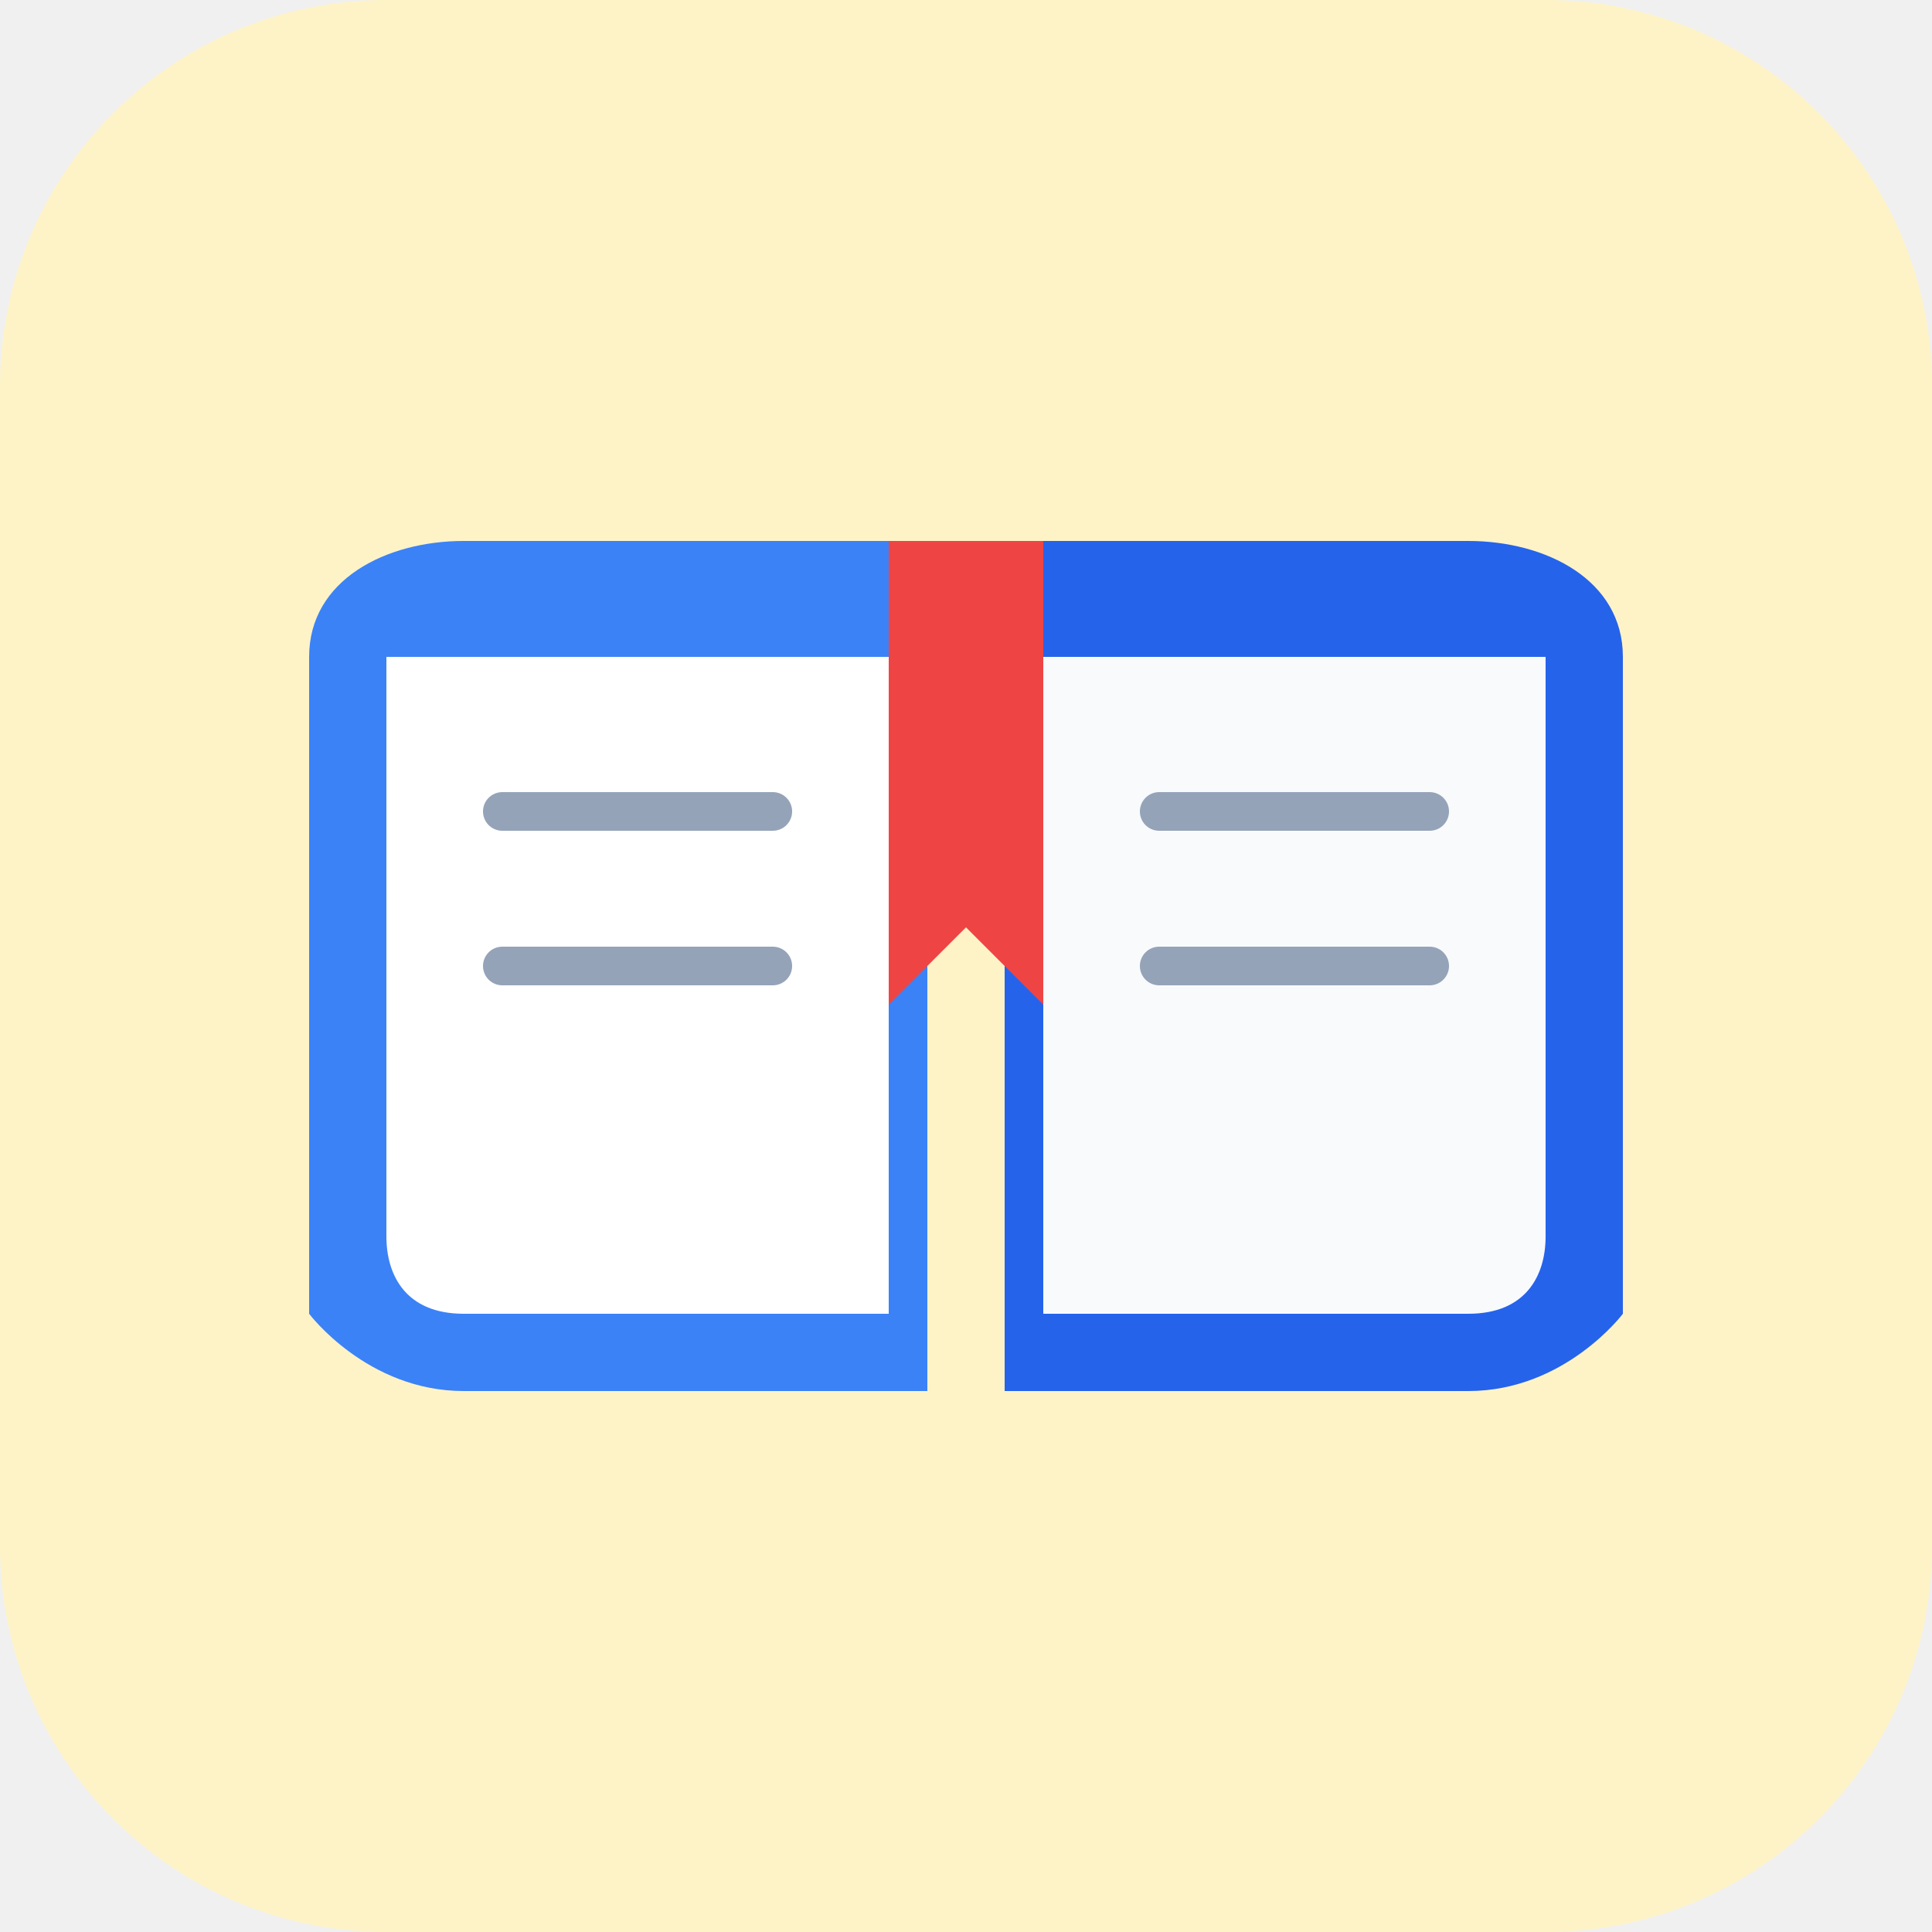
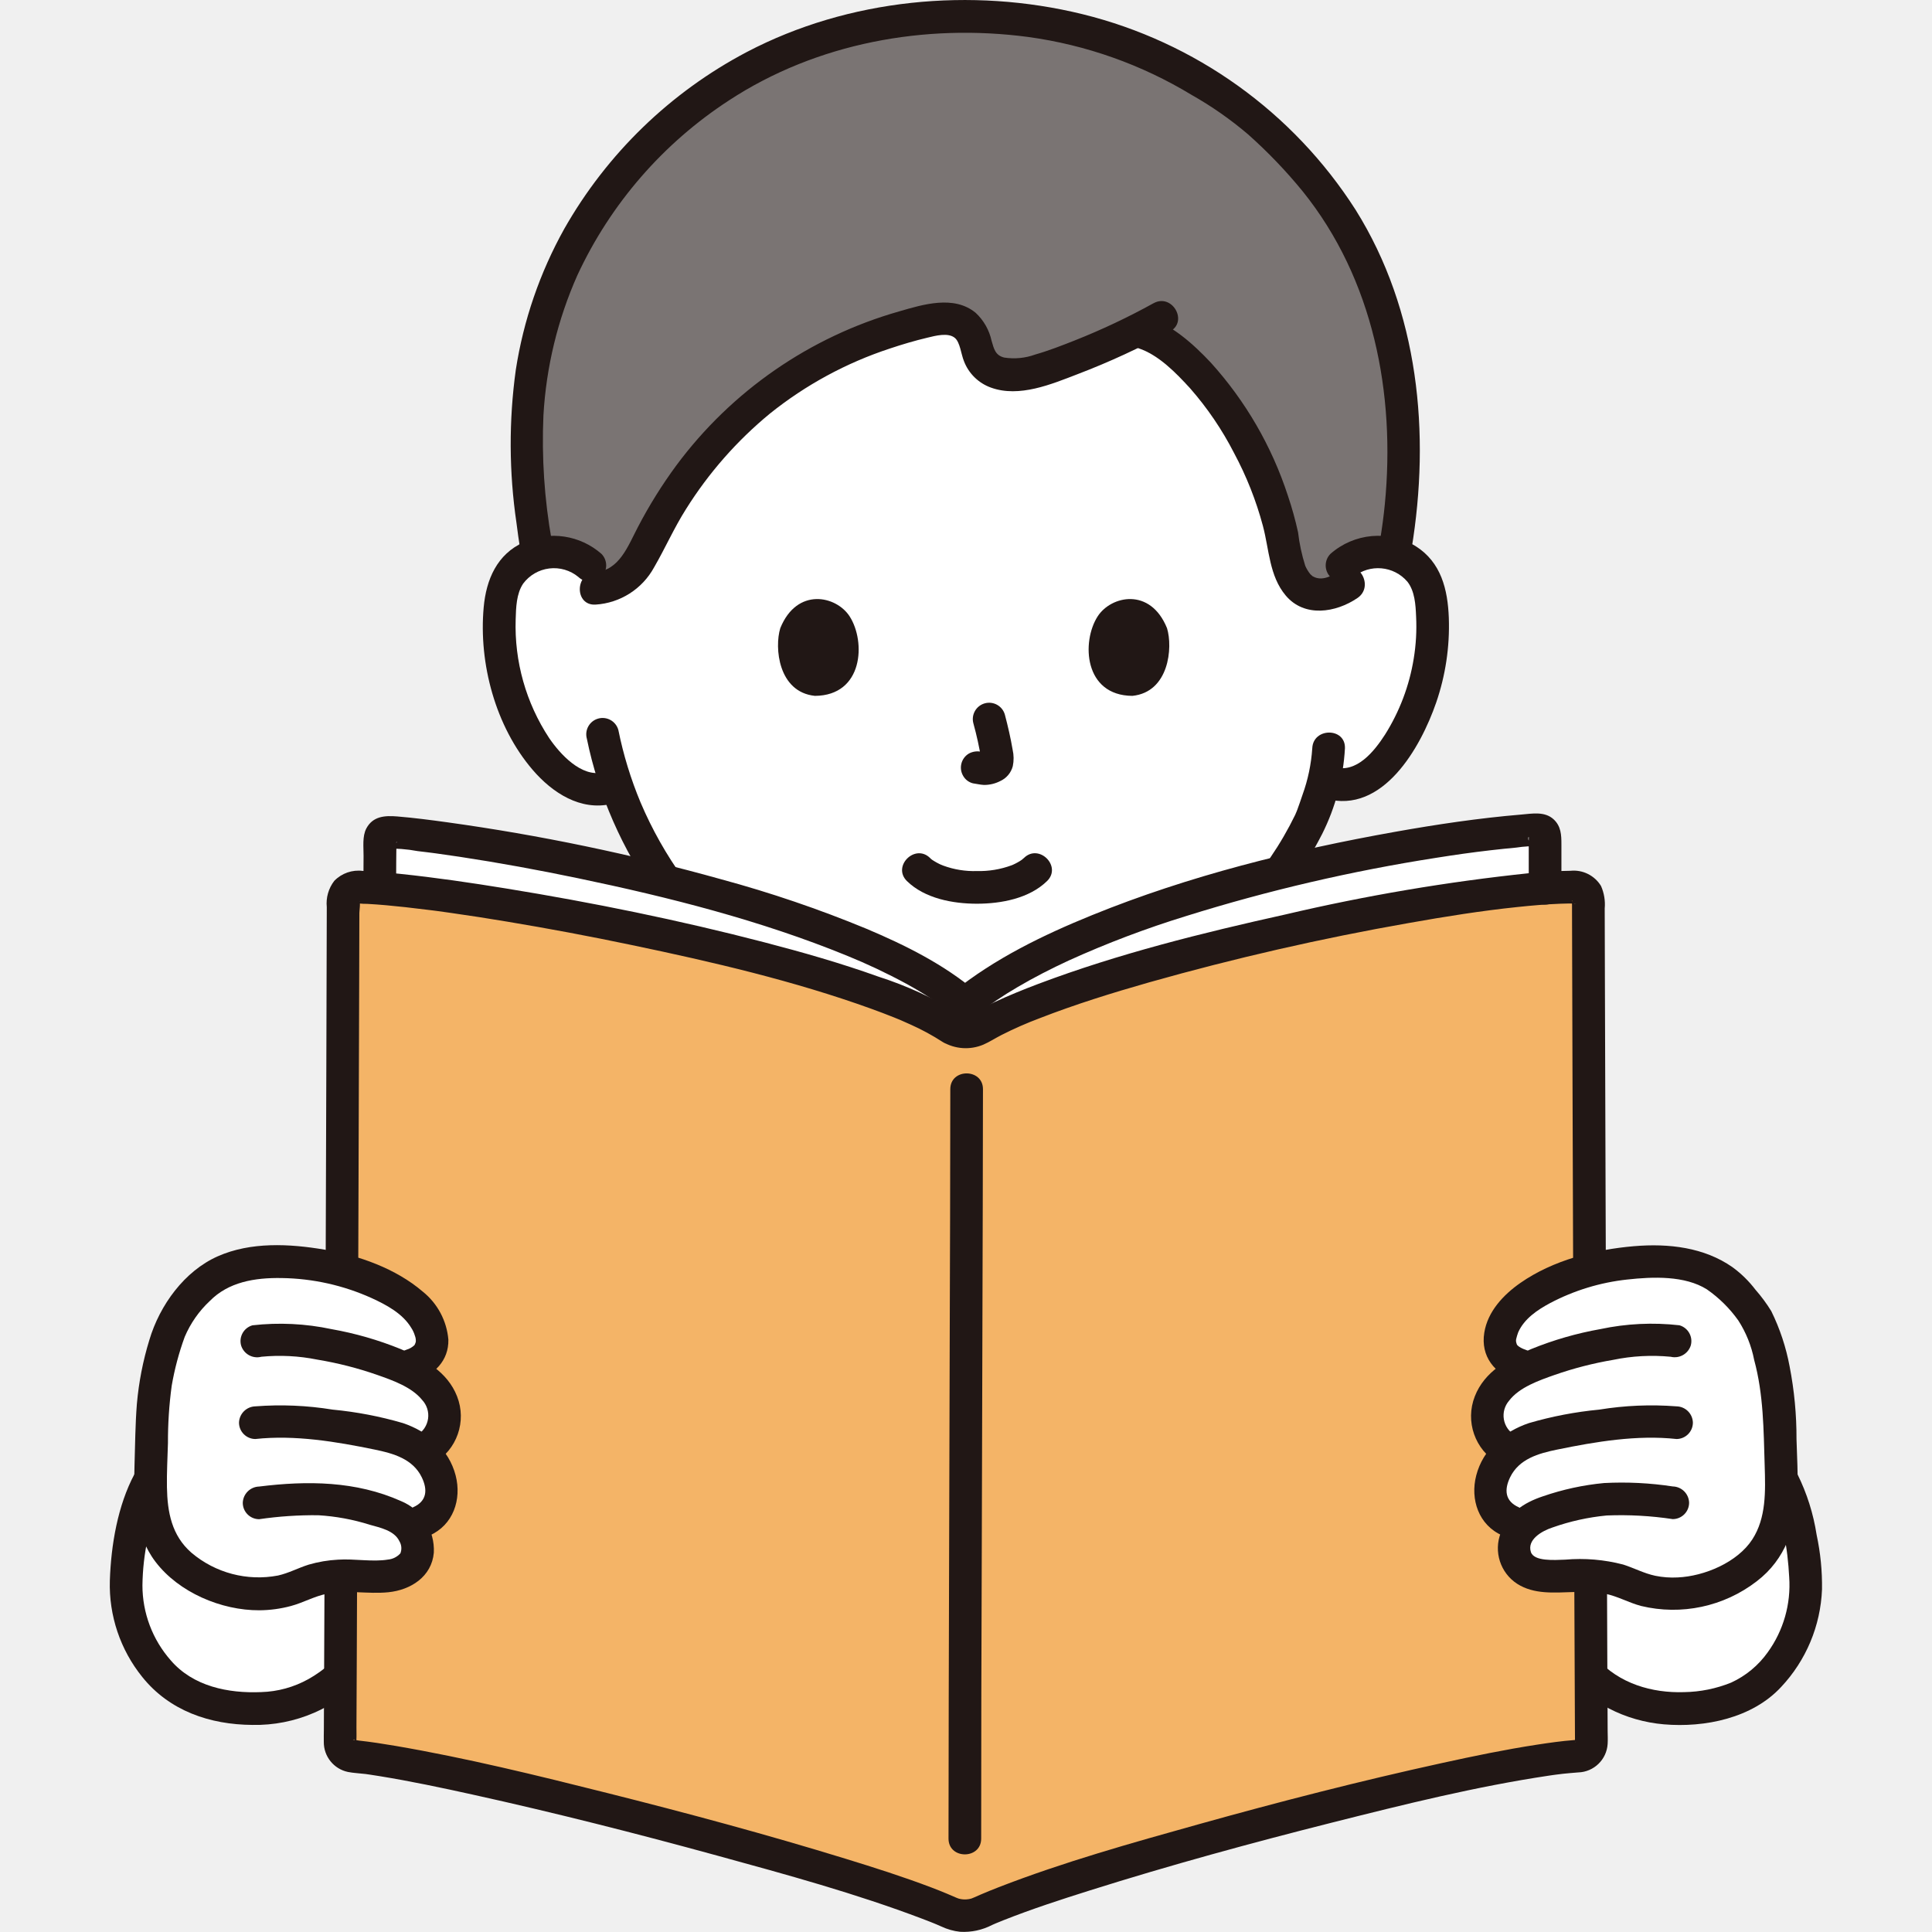
- <svg xmlns="http://www.w3.org/2000/svg" viewBox="0 0 100 100" fill="none">
-   <rect width="100" height="100" rx="20" fill="#FEF3C7" />
-   <path d="M16 68V34C16 30 20 28 24 28H48V72H24C19 72 16 68 16 68Z" fill="#3B82F6" />
-   <path d="M84 68V34C84 30 80 28 76 28H52V72H76C81 72 84 68 84 68Z" fill="#2563EB" />
-   <path d="M20 34H46V68H24C21 68 20 66 20 64V34Z" fill="#FFFFFF" />
-   <path d="M80 34H54V68H76C79 68 80 66 80 64V34Z" fill="#F8FAFC" />
-   <path d="M46 28V52L50 48L54 52V28H46Z" fill="#EF4444" />
-   <line x1="26" y1="42" x2="40" y2="42" stroke="#94A3B8" stroke-width="2" stroke-linecap="round" />
-   <line x1="26" y1="50" x2="40" y2="50" stroke="#94A3B8" stroke-width="2" stroke-linecap="round" />
-   <line x1="60" y1="42" x2="74" y2="42" stroke="#94A3B8" stroke-width="2" stroke-linecap="round" />
-   <line x1="60" y1="50" x2="74" y2="50" stroke="#94A3B8" stroke-width="2" stroke-linecap="round" />
+ <svg xmlns="http://www.w3.org/2000/svg" viewBox="-16.13 0 283.885 283.885" fill="#000000">
+   <g id="SVGRepo_bgCarrier" stroke-width="0" />
+   <g id="SVGRepo_tracerCarrier" stroke-linecap="round" stroke-linejoin="round" />
+   <g id="SVGRepo_iconCarrier">
+     <defs>
+       <style>.a{fill:#ffffff;}.b{fill:#7a7473;}.c{fill:#211715;}.d{fill:#f4b467;}</style>
+     </defs>
+     <path class="a" d="M181.057,83.081a8.157,8.157,0,0,1,6.527-1.91,7.7,7.7,0,0,1,5.538,3.682,10.878,10.878,0,0,1,1.14,4.381,32.633,32.633,0,0,1-3.327,17.3,20.745,20.745,0,0,1-5.364,7.04c-1.814,1.447-3.636,2.268-6.271,1.466l-.941-.284c-.578,2.274-1.34,4.255-1.682,5.224-2.107,5.339-15.212,26.11-30.741,29.331l-32.5,1.945c-10.208-1.351-19.582-7.418-27.318-16.061A58.671,58.671,0,0,1,74.493,115.43l-1.391.377c-2.979.8-5.254-.787-7.068-2.234a20.745,20.745,0,0,1-5.364-7.04,32.633,32.633,0,0,1-3.327-17.3,10.878,10.878,0,0,1,1.14-4.381,7.7,7.7,0,0,1,5.538-3.682,8.157,8.157,0,0,1,6.527,1.91s.535-47.812,53.424-47.812C182.638,35.269,181.057,83.081,181.057,83.081Z" />
+     <path class="b" d="M61.61,57.721C64.054,35.89,76.528,22.11,87.628,14.149c10.219-7.329,22.988-11.7,38.026-11.7A67.419,67.419,0,0,1,148.1,6.128a63.805,63.805,0,0,1,9.469,4.245,74.022,74.022,0,0,1,10.841,7.19c1.3,1.127,3.2,2.98,4.458,4.248a59.279,59.279,0,0,1,8.24,10.423,62.205,62.205,0,0,1,8.954,30.122,83.285,83.285,0,0,1-1.1,17.689l-.233,1.4a6.693,6.693,0,0,0-1.147-.272,8.157,8.157,0,0,0-6.527,1.91l1.067,2.721c-2.518,1.778-4.574,2.019-6.582.959-.848-.448-2.465-2.331-2.784-5.483A54.1,54.1,0,0,0,161.1,56.108c-2.242-2.595-6.147-6.277-9.312-7.252l-.917-.28a105.977,105.977,0,0,1-13.014,5.443c-2.94,1.009-6.831,1.758-8.98-.114-2.035-1.773-1.2-4.987-3.627-6.429-1.639-.975-3.963-.625-5.922-.135C98.62,52.522,86.146,65.107,78.458,81.078c-1.622,3.565-4.274,5.257-7.081,5.361l-.829-3.358a8.157,8.157,0,0,0-6.527-1.91,6.791,6.791,0,0,0-1.167.278l-.232-1.4a106.466,106.466,0,0,1-1.371-17.694Q61.356,59.98,61.61,57.721Z" />
+     <path class="c" d="M191.278,80.683c2.8-16.981,1.068-35.011-8.216-49.849A66.488,66.488,0,0,0,142.921,2.081c-16.308-4-34.37-2.268-49.3,5.554A66.455,66.455,0,0,0,66.77,33.647a62.014,62.014,0,0,0-7.11,20.706,79.522,79.522,0,0,0,.1,22.485c.165,1.286.337,2.571.546,3.85a2.419,2.419,0,0,0,2.953,1.676,2.457,2.457,0,0,0,1.676-2.952,84.072,84.072,0,0,1-1.215-18.361,58.959,58.959,0,0,1,5-20.633A61.627,61.627,0,0,1,91,14.741c12.887-8.432,28.777-11.327,43.953-9.308a62.687,62.687,0,0,1,24.008,8.511,52.924,52.924,0,0,1,8.264,5.77,72.608,72.608,0,0,1,8.076,8.421c10.385,12.909,13.633,29.73,12.056,45.932-.174,1.789-.417,3.567-.708,5.34a2.472,2.472,0,0,0,1.676,2.952,2.419,2.419,0,0,0,2.952-1.676Z" />
+     <path class="c" d="M153.373,44.553a100.214,100.214,0,0,1-11.581,5.47c-1.9.75-3.832,1.509-5.8,2.069a9.2,9.2,0,0,1-4.573.446c-1.31-.328-1.5-1.286-1.848-2.465a7.909,7.909,0,0,0-2.343-4.113c-3.19-2.624-7.715-1.228-11.254-.2A61.852,61.852,0,0,0,83.251,68.385,69.151,69.151,0,0,0,77.6,77.452c-1.458,2.782-2.745,6.388-6.222,6.587-3.071.176-3.092,4.978,0,4.8a10.542,10.542,0,0,0,8.6-5.468c1.637-2.824,2.943-5.806,4.7-8.578A58.14,58.14,0,0,1,97,60.771a56.148,56.148,0,0,1,17.621-9.556c1.819-.61,3.666-1.157,5.533-1.6,1.126-.27,3.046-.8,4.033.047.758.649.9,2.368,1.323,3.4a6.641,6.641,0,0,0,3.991,3.9c4.141,1.489,8.854-.5,12.7-1.98A109.819,109.819,0,0,0,155.8,48.7c2.707-1.49.288-5.637-2.423-4.145Z" />
+     <path class="c" d="M151.154,51.17c2.979.987,5.537,3.644,7.6,5.9a46.68,46.68,0,0,1,6.435,9.473,49.923,49.923,0,0,1,4.251,10.733c.928,3.482.931,7.346,3.349,10.225,2.75,3.275,7.369,2.531,10.545.37,2.539-1.727.14-5.888-2.423-4.144-1.1.747-2.449,1.623-3.809,1.118-.079-.029-.658-.333-.36-.138.278.182-.253-.248-.329-.33a5.435,5.435,0,0,1-.752-1.24,26.445,26.445,0,0,1-1.057-4.927,50.4,50.4,0,0,0-1.5-5.394A54.112,54.112,0,0,0,161.8,53.3c-2.6-2.769-5.7-5.542-9.366-6.756-2.939-.973-4.2,3.66-1.276,4.628Z" />
+     <path class="c" d="M182.754,84.778a5.681,5.681,0,0,1,7.923.7c1.088,1.4,1.2,3.392,1.272,5.089a29.246,29.246,0,0,1-.35,6.221,29.921,29.921,0,0,1-4.219,11.159c-1.592,2.469-4.168,5.687-7.442,4.781-2.981-.825-4.253,3.805-1.276,4.628,8.415,2.329,13.96-7.528,16.235-14.112a34.51,34.51,0,0,0,1.86-12.455c-.155-4.169-1.128-8.179-4.87-10.535a10.639,10.639,0,0,0-12.527,1.133,2.42,2.42,0,0,0,0,3.394,2.45,2.45,0,0,0,3.394,0Z" />
+     <path class="c" d="M176.692,109.955a24.892,24.892,0,0,1-1.431,6.828c-.241.732-.5,1.459-.763,2.183-.072.2-.153.391-.221.588.267-.771.006-.035-.082.153a49.592,49.592,0,0,1-3.66,6.3,62.32,62.32,0,0,1-14.224,15.651A28.634,28.634,0,0,1,145.3,147c-3.018.649-1.741,5.277,1.276,4.629,7.967-1.712,14.755-7.2,20.169-13.05a69.05,69.05,0,0,0,11.4-16.036,32.055,32.055,0,0,0,3.349-12.584c.112-3.089-4.688-3.085-4.8,0Z" />
+     <path class="c" d="M72.245,81.384a10.668,10.668,0,0,0-11.392-1.726c-3.951,1.765-5.539,5.484-5.91,9.576-.752,8.274,1.74,17.533,7.2,23.893,2.889,3.364,7.02,6.066,11.6,4.994,3.006-.7,1.734-5.334-1.276-4.629-3.187.747-6.306-2.7-7.905-5.043a29.926,29.926,0,0,1-4.92-17.441c.053-1.724.1-3.757,1.094-5.243a5.639,5.639,0,0,1,8.118-.987,2.463,2.463,0,0,0,3.394,0,2.421,2.421,0,0,0,0-3.394Z" />
+     <path class="c" d="M70.1,108.537c3.373,16.55,14.177,32.192,29.079,40.382a39.649,39.649,0,0,0,13.619,4.65,2.481,2.481,0,0,0,2.952-1.676,2.417,2.417,0,0,0-1.676-2.952c-8-1.106-15.193-5.034-21.179-10.362a57.675,57.675,0,0,1-14.892-20.643,56.912,56.912,0,0,1-3.274-10.675,2.4,2.4,0,0,0-4.629,1.276Z" />
+     <path class="c" d="M117.131,129.46c2.626,2.571,6.766,3.333,10.293,3.331s7.668-.759,10.3-3.331c2.211-2.164-1.184-5.557-3.394-3.394-.1.1-.566.458-.219.214s-.273.178-.4.256c-.222.137-.452.263-.686.38-.157.079-.317.152-.477.225.3-.138.2-.078-.048.009a13.676,13.676,0,0,1-5.071.841,13.124,13.124,0,0,1-4.979-.806c-.088-.032-.683-.3-.141-.044-.133-.063-.268-.122-.4-.187-.26-.128-.515-.266-.762-.418a5.5,5.5,0,0,1-.55-.373c.031-.059.483.424.139.1-.068-.065-.139-.127-.206-.193-2.209-2.163-5.606,1.229-3.394,3.394Z" />
+     <path class="c" d="M126.9,106.3a49.979,49.979,0,0,1,1.172,5.364l-.086-.638a3.217,3.217,0,0,1,.02.74l.086-.638a1.8,1.8,0,0,1-.081.333l.242-.573a1.388,1.388,0,0,1-.118.214l.375-.486a1.1,1.1,0,0,1-.175.173l.486-.375a3.594,3.594,0,0,1-.425.225l.573-.242a3.114,3.114,0,0,1-.716.209l.638-.086a2.85,2.85,0,0,1-.672,0l.638.086c-.253-.036-.5-.1-.755-.132a2.657,2.657,0,0,0-1.85.242,2.4,2.4,0,0,0-.861,3.284,2.3,2.3,0,0,0,1.435,1.1c.545.073,1.075.213,1.63.238a5.15,5.15,0,0,0,2.363-.557,3.335,3.335,0,0,0,1.871-2.207,5.689,5.689,0,0,0-.026-2.416c-.292-1.728-.691-3.441-1.136-5.136A2.4,2.4,0,0,0,126.9,106.3Z" />
+     <path class="c" d="M98.524,92.3c-.876,2.846-.305,9.392,5.086,9.949,7.125-.043,7.5-7.957,5.106-11.678C106.752,87.524,100.978,86.257,98.524,92.3Z" />
+     <path class="c" d="M155.349,92.3c.876,2.846.305,9.392-5.086,9.949-7.125-.043-7.5-7.957-5.106-11.678C147.121,87.524,152.9,86.257,155.349,92.3Z" />
+     <path class="a" d="M33.953,231.548a16.328,16.328,0,0,0-4.555.817c-6.029,2.967-11.118,1.932-15.431-.144-6.871-3.307-7.956-8.435-7.976-14.3L5.7,217.8c-2.413,4.4-3.567,13.407-3.255,16.249.673,6.132,2.105,8.479,5.025,11.86,3.47,4.018,9.283,5.233,14.173,5.14a17.857,17.857,0,0,0,12.245-4.76C33.911,242.119,33.931,237.111,33.953,231.548Z" />
+     <path class="a" d="M248.209,224.749a36.838,36.838,0,0,1,.947,9.3c-.673,6.132-2.105,8.479-5.025,11.86-3.471,4.018-9.283,5.233-14.173,5.14a17.868,17.868,0,0,1-12.3-4.8c-.02-4.168-.04-9.165-.062-14.714a16.427,16.427,0,0,1,4.611.822c6.028,2.967,11.118,1.932,15.431-.144,7.108-3.421,8.025-8.791,7.975-14.911A24.838,24.838,0,0,1,248.209,224.749Z" />
+     <path class="c" d="M37.142,232.058a5.492,5.492,0,0,1,.127,2.214,16.194,16.194,0,0,1-.885,3.373,23.454,23.454,0,0,1-2.829,5.466,3.258,3.258,0,0,1-.481.634,8.876,8.876,0,0,1-.643.658,18.011,18.011,0,0,1-3.247,2.325,15.125,15.125,0,0,1-6.93,1.905c-4.847.208-10.009-.837-13.294-4.663A16.67,16.67,0,0,1,4.8,232.94a35.109,35.109,0,0,1,.759-6.808,25.879,25.879,0,0,1,2.218-7.117c1.453-2.725-2.689-5.152-4.144-2.422C1.161,221.225.182,227.044.011,232.25a21.515,21.515,0,0,0,4.762,14.16c3.988,4.978,9.932,7.007,16.186,7.047a21.684,21.684,0,0,0,9.066-1.785,18.854,18.854,0,0,0,6.58-4.7,26.071,26.071,0,0,0,4.177-7.437c1.051-2.713,1.808-5.882.988-8.756-.846-2.966-5.479-1.705-4.628,1.276Z" />
+     <path class="c" d="M209.835,230.782a13.353,13.353,0,0,0,.65,7.829,28.014,28.014,0,0,0,3.42,6.923c3.254,4.677,8.882,7.362,14.463,7.838,6,.512,12.98-.907,17.214-5.486a22.2,22.2,0,0,0,6.011-14.341,35.664,35.664,0,0,0-.789-8.009,30.513,30.513,0,0,0-2.831-8.943c-1.454-2.727-5.6-.3-4.144,2.422,1.964,3.684,2.722,8.522,2.943,12.731a16.844,16.844,0,0,1-3.159,11.048,13.5,13.5,0,0,1-5.372,4.445,19.182,19.182,0,0,1-6.9,1.4c-4.742.158-9.557-1.261-12.813-4.9a21.374,21.374,0,0,1-3.08-5.483,19.583,19.583,0,0,1-1.038-3.541,5.9,5.9,0,0,1,.05-2.663c.849-2.976-3.781-4.246-4.628-1.276Z" />
+     <path class="d" d="M123.586,151.015c-14.593-9.78-72.1-20.327-87.285-20.675a1.967,1.967,0,0,0-2.016,1.966c-.034,18.082-.337,106.275-.441,123.784a1.987,1.987,0,0,0,1.781,1.961c14.257,1.188,74.379,16.755,87.984,23.05a5.58,5.58,0,0,0,4.148-.014c13.566-6.39,73.281-22.264,88.124-23.054a1.964,1.964,0,0,0,1.824-1.954c-.1-17.545-.407-105.775-.441-123.8a1.93,1.93,0,0,0-1.921-1.93c-17.254-.124-72.25,11.616-87.609,20.8A4.238,4.238,0,0,1,123.586,151.015Z" />
+     <path class="a" d="M40.79,122.259c11.829.6,66.961,9.895,84.859,25.173,19.064-15.423,65.421-24.411,84.186-25.526a1.018,1.018,0,0,1,1.074,1.021v7.589c-20.761,1.439-68.963,12.135-83.179,20.639a4.243,4.243,0,0,1-4.145-.141c-13.67-9.161-65-19-83.914-20.49v-.046c0-2.089.031-5.511.048-7.217A1.012,1.012,0,0,1,40.79,122.259Z" />
+     <path class="c" d="M42.071,130.478q0-1.944.02-3.889.007-.811.016-1.624c0-.3.025-.607.008-.907-.049-.916.29-.03-.444.31l-1.211.328a22.152,22.152,0,0,1,4.779.364q.7.081,1.4.169c.248.03.5.062.744.094.156.02.99.131.426.055q1.8.243,3.59.516c5.824.882,11.62,1.948,17.386,3.149,13.39,2.79,26.826,6.195,39.513,11.375a86.876,86.876,0,0,1,8.732,4.125c1.337.734,2.65,1.514,3.921,2.358.561.373,1.114.757,1.655,1.157q.176.129.349.26c.568.428-.357-.291.19.149q.406.327.8.662a2.49,2.49,0,0,0,3.394,0,54.482,54.482,0,0,1,6.022-4.071c2.442-1.438,4.969-2.728,7.54-3.919a144.846,144.846,0,0,1,17.32-6.555,254.335,254.335,0,0,1,36.634-8.531c2.917-.463,5.243-.793,8.059-1.119q1.858-.216,3.724-.386a18.4,18.4,0,0,1,3.527-.2l-1.212-.328c-.86-.407-.372-1.591-.451-.731-.025.275,0,.566,0,.842v6.466c0,3.088,4.8,3.093,4.8,0v-6.56c0-1.357-.056-2.641-1.146-3.647-1.3-1.2-3.155-.838-4.76-.7-6.217.521-12.408,1.446-18.548,2.54-15.129,2.694-30.278,6.451-44.536,12.25-7.206,2.93-14.276,6.366-20.367,11.263h3.394c-4.772-4.044-10.435-6.858-16.164-9.277a176.645,176.645,0,0,0-21.338-7.266,305.148,305.148,0,0,0-40.255-8.374c-2.439-.336-4.883-.657-7.338-.859-1.784-.147-3.579-.057-4.543,1.76-.616,1.162-.4,2.76-.409,4.037-.015,1.574-.027,3.148-.028,4.722,0,3.089,4.8,3.094,4.8,0Z" />
+     <path class="c" d="M124.8,148.943a54.352,54.352,0,0,0-11.853-5.436c-5.5-1.972-11.135-3.581-16.789-5.052-12.489-3.249-25.169-5.83-37.9-7.9-5.193-.845-10.406-1.611-15.639-2.155-1.8-.188-3.613-.35-5.425-.428a4.95,4.95,0,0,0-4.207,1.461,5.42,5.42,0,0,0-1.1,3.856q-.025,12.078-.069,24.157-.055,17.885-.119,35.769-.063,18.016-.133,36.033-.048,12.474-.108,24.946c0,.581-.027,1.167-.009,1.748a4.466,4.466,0,0,0,3.542,4.426c.837.166,1.727.194,2.575.3.4.049-.566-.084.1.014l.543.078q.7.105,1.406.219c4.584.744,9.135,1.706,13.669,2.707,12.074,2.664,24.068,5.711,35.991,8.98,10.112,2.772,20.317,5.557,30.129,9.281q.573.216,1.142.442.285.112.568.228c.109.045.754.314.381.156-.324-.137.5.221.684.3a8.7,8.7,0,0,0,2.765.781,9.073,9.073,0,0,0,4.722-1.01l.438-.192.26-.112c.285-.123-.462.191-.168.072.386-.158.772-.317,1.16-.471,4.15-1.643,8.406-3.025,12.661-4.366,11.789-3.716,23.729-6.977,35.714-10,10.474-2.638,21.046-5.271,31.74-6.866l.619-.09c.237-.034.772-.1.211-.031.423-.055.846-.109,1.269-.156.731-.083,1.462-.13,2.194-.195a4.468,4.468,0,0,0,4.331-4.195c.039-.624.008-1.258,0-1.884q-.029-5.136-.049-10.273-.067-15.9-.124-31.795-.069-18.594-.131-37.187-.052-15.777-.1-31.553-.015-5.03-.027-10.06a6.721,6.721,0,0,0-.544-3.308,4.7,4.7,0,0,0-4.488-2.231c-2,.02-4,.162-5.995.345a288.023,288.023,0,0,0-35.917,6.079c-12.219,2.709-24.5,5.76-36.232,10.178-2.191.825-4.366,1.709-6.486,2.7-.863.405-1.717.83-2.552,1.29-.893.492-1.645,1-2.655.4-2.66-1.584-5.077,2.564-2.422,4.144a6.662,6.662,0,0,0,6,.405c.919-.4,1.775-.966,2.673-1.42a55.307,55.307,0,0,1,5.6-2.461c5.251-2.042,10.645-3.717,16.061-5.261a383.927,383.927,0,0,1,38.14-8.718c5.522-.981,10.681-1.8,16.006-2.357,2.1-.222,4.217-.405,6.332-.485q.641-.024,1.282-.034a4.577,4.577,0,0,0,.562,0c-.024,0,.309.006.31,0-.056.181-.447-.3-.415-.288-.216-.061.023-.288-.064.025a1.951,1.951,0,0,0,0,.432c0,.311,0,.622,0,.933q.027,12.085.07,24.171.055,17.566.117,35.134.063,17.766.131,35.533.048,12.456.107,24.912,0,.925.01,1.852a2.271,2.271,0,0,0,0,.369c.07.42-.1.07.083-.012.5-.225.215-.166-.261-.13-1.8.14-3.6.395-5.388.67-4.689.719-9.34,1.683-13.973,2.7-11.993,2.624-23.9,5.685-35.721,8.986-9.881,2.759-19.851,5.548-29.424,9.263q-1.352.524-2.683,1.095c-.313.135-.627.269-.937.411-.1.048-.561.219-.181.091a3.448,3.448,0,0,1-2.272.013c.307.1.024,0-.122-.059-.48-.2-.955-.415-1.435-.616q-1.11-.464-2.234-.89c-4.17-1.587-8.43-2.938-12.692-4.249-11.562-3.556-23.255-6.7-34.986-9.647-10.3-2.586-20.656-5.134-31.127-6.924-1.774-.3-3.557-.578-5.346-.776-.125-.013-.777-.163-.864-.086.446-.4.449.965.505.021.037-.619.007-1.249.01-1.868q.027-5.153.048-10.3.067-15.658.123-31.315.068-18.372.129-36.745.051-15.577.1-31.155.015-5.082.027-10.164c0-.3.189-1.566,0-1.774.329.369-.916.241.014.393a11.019,11.019,0,0,0,1.151.052c1.862.1,3.72.279,5.573.481q1.688.185,3.372.4l.809.1c.1.012.948.125.546.071q.981.132,1.961.273,4.137.588,8.259,1.279,9.22,1.533,18.373,3.453c11.844,2.475,23.758,5.242,35.156,9.354,1.1.4,2.2.813,3.292,1.251.275.11.548.222.821.335.384.159-.2-.091.32.136.473.206.945.413,1.414.63a34.286,34.286,0,0,1,4.629,2.517C124.954,154.8,127.361,150.647,124.8,148.943Z" />
+     <path class="c" d="M123.506,160.048c0,12.549-.053,25.1-.089,37.646q-.075,25.826-.142,51.651-.024,10.407-.032,20.815c0,3.088,4.8,3.093,4.8,0q0-21.4.089-42.8.069-25.1.142-50.2.021-8.559.032-17.117c0-3.088-4.8-3.094-4.8,0Z" />
+     <path class="a" d="M8.474,196.437a12.009,12.009,0,0,1,1.754-3.617c1.161-1.44,2.912-3.978,4.718-4.88,4.774-3.9,15.467-2.589,20.526-.9,3.617,1.2,8.2,3.091,10.465,6.211,2.156,2.976,2.357,6.813-2.965,7.678,2.138.977,4.26,2.282,5.262,3.938,1.845,3.05,1.077,6.81-2.423,8.355a8.334,8.334,0,0,1,1.393,1.476c2.227,3.021,2.736,8.578-3.445,9.362a4.9,4.9,0,0,1,1.14,1.811c1.037,2.85-.336,4.85-3.086,5.537-2.871.718-7.579-.7-12.415.961-6.029,2.967-11.118,1.932-15.431-.144-9.211-4.433-8.025-12.137-7.812-20.507a46.152,46.152,0,0,1,1.268-11.63C7.707,199.056,8.043,197.73,8.474,196.437Z" />
+     <path class="c" d="M44.883,202.946c2.782-.939,4.935-2.991,4.869-6.1a10.141,10.141,0,0,0-3.781-7.073c-3.949-3.378-9.375-5.3-14.453-6.159-5.109-.865-10.8-1.162-15.639.98-4.907,2.169-8.541,7.177-10.063,12.3a45.473,45.473,0,0,0-1.833,9.4c-.239,3.007-.256,6.04-.349,9.055-.15,4.872,0,10.084,3.077,14.131,3.423,4.507,9.675,7.159,15.276,7.133a18.388,18.388,0,0,0,4.626-.628c1.811-.484,3.443-1.434,5.285-1.8,2.99-.6,6.028.079,9.032-.223,3.29-.33,6.381-2.289,6.687-5.825a7.8,7.8,0,0,0-4.81-7.564c-6.634-2.972-13.793-3.019-20.865-2.143a2.475,2.475,0,0,0-2.4,2.4,2.414,2.414,0,0,0,2.4,2.4,55.949,55.949,0,0,1,8.682-.584,31.321,31.321,0,0,1,7.585,1.4c1.5.425,3.6.842,4.343,2.41a2.008,2.008,0,0,1,.152,1.784,2.77,2.77,0,0,1-1.812.918c-2.233.383-4.969-.147-7.356.017a18.954,18.954,0,0,0-4.309.73c-1.536.479-2.919,1.244-4.508,1.6A15.256,15.256,0,0,1,12,228.155c-2.907-2.536-3.534-5.965-3.6-9.624-.038-2.162.088-4.323.149-6.483a60.752,60.752,0,0,1,.55-8.42,41.2,41.2,0,0,1,1.915-7.195,15.481,15.481,0,0,1,3.685-5.269c2.728-2.777,6.577-3.442,10.576-3.369a33.229,33.229,0,0,1,13.208,2.946c2.166.994,4.545,2.258,5.813,4.366a4.316,4.316,0,0,1,.543,1.175,1.953,1.953,0,0,1,.126.891,2.418,2.418,0,0,1-.186.468,2.778,2.778,0,0,1-1.169.677c-2.912.983-1.663,5.621,1.276,4.628Z" />
+     <path class="c" d="M22.246,199.361a28.005,28.005,0,0,1,8.268.423,52.918,52.918,0,0,1,8.779,2.241c2.238.789,5.076,1.773,6.611,3.689a3.343,3.343,0,0,1-.737,5.153c-2.647,1.586-.236,5.737,2.423,4.144a7.981,7.981,0,0,0,3.438-9.842c-1.422-3.634-4.876-5.524-8.3-6.947A50.176,50.176,0,0,0,32.579,195.3a36.152,36.152,0,0,0-11.609-.562,2.414,2.414,0,0,0-1.676,2.952,2.463,2.463,0,0,0,2.952,1.676Z" />
+     <path class="c" d="M21.386,211.447c5.8-.632,11.876.385,17.557,1.555,2.726.561,5.59,1.367,6.9,4.069.87,1.8.793,3.5-1.278,4.409a2.416,2.416,0,0,0-.861,3.284,2.46,2.46,0,0,0,3.283.861c3.478-1.53,4.746-5.3,3.835-8.825-.995-3.848-4.086-6.461-7.746-7.694a55.425,55.425,0,0,0-10.329-1.979,47.761,47.761,0,0,0-11.359-.48,2.471,2.471,0,0,0-2.4,2.4,2.416,2.416,0,0,0,2.4,2.4Z" />
+     <path class="a" d="M243.131,196.437a12.009,12.009,0,0,0-1.754-3.617c-1.161-1.44-2.913-3.978-4.718-4.88-4.774-3.9-15.467-2.589-20.526-.9-3.617,1.2-8.205,3.091-10.465,6.211-2.156,2.976-2.357,6.813,2.965,7.678-2.139.977-4.26,2.282-5.262,3.938-1.845,3.05-1.077,6.81,2.423,8.355a8.3,8.3,0,0,0-1.393,1.476c-2.227,3.021-2.736,8.578,3.444,9.362a4.909,4.909,0,0,0-1.139,1.811c-1.037,2.85.336,4.85,3.086,5.537,2.871.718,7.579-.7,12.415.961,6.028,2.967,11.118,1.932,15.431-.144,9.211-4.433,8.025-12.137,7.812-20.507a46.152,46.152,0,0,0-1.268-11.63C243.9,199.056,243.562,197.73,243.131,196.437Z" />
+     <path class="c" d="M208,198.318a3.635,3.635,0,0,1-.971-.48c-.279-.234-.247-.2-.337-.484a1.109,1.109,0,0,1-.041-.585,8.782,8.782,0,0,1,.3-1c.884-1.99,2.806-3.281,4.655-4.278a31.58,31.58,0,0,1,11.368-3.479c3.791-.42,8.453-.594,11.7,1.443a18.953,18.953,0,0,1,4.619,4.57,16.53,16.53,0,0,1,2.331,5.8c1.385,5.1,1.383,10.266,1.545,15.512.117,3.792.239,7.693-1.817,10.862-2.186,3.37-7.037,5.414-10.976,5.587a12.989,12.989,0,0,1-3.287-.244c-1.667-.355-3.11-1.141-4.713-1.65a25.115,25.115,0,0,0-8.526-.719c-1.571.056-4.584.284-5.036-1.129-.584-1.822,1.613-3.089,3.184-3.6a33.276,33.276,0,0,1,7.967-1.762,51.257,51.257,0,0,1,9.7.534,2.413,2.413,0,0,0,2.4-2.4,2.459,2.459,0,0,0-2.4-2.4,49.646,49.646,0,0,0-10.1-.5,38.616,38.616,0,0,0-8.992,1.953c-2.775.922-5.173,2.481-6.179,5.355a6.229,6.229,0,0,0,2.4,7.493c2.479,1.588,5.467,1.295,8.264,1.215a20.8,20.8,0,0,1,4.651.243c1.842.367,3.474,1.317,5.285,1.8a20.1,20.1,0,0,0,17.014-3.629c4.245-3.242,5.81-8.019,5.987-13.2.087-2.556-.082-5.116-.149-7.671a54.977,54.977,0,0,0-1.01-10.682,31.511,31.511,0,0,0-2.7-8.142,23,23,0,0,0-2.319-3.14,16.436,16.436,0,0,0-3.377-3.312c-4.162-2.914-9.374-3.517-14.47-3.086-5.749.487-11.91,2.06-16.7,5.4-2.488,1.734-4.8,4.191-5.3,7.3-.567,3.5,1.524,6.043,4.752,7.133,2.934.991,4.192-3.643,1.276-4.628Z" />
+     <path class="c" d="M230.635,194.733a36.152,36.152,0,0,0-11.609.562,50.139,50.139,0,0,0-10.146,2.927c-3.427,1.423-6.881,3.312-8.3,6.947a7.981,7.981,0,0,0,3.438,9.842c2.657,1.592,5.073-2.557,2.423-4.144a3.33,3.33,0,0,1-.84-5.037c1.508-1.993,4.446-3.005,6.714-3.805a52.889,52.889,0,0,1,8.582-2.207,28.3,28.3,0,0,1,8.465-.457,2.482,2.482,0,0,0,2.952-1.676,2.416,2.416,0,0,0-1.676-2.952Z" />
+     <path class="c" d="M230.219,206.647a47.761,47.761,0,0,0-11.359.48,55.409,55.409,0,0,0-10.329,1.979c-3.658,1.233-6.751,3.847-7.746,7.694-.911,3.523.357,7.3,3.835,8.825a2.477,2.477,0,0,0,3.283-.861,2.418,2.418,0,0,0-.861-3.284c-2.058-.905-2.157-2.595-1.278-4.409,1.309-2.7,4.172-3.51,6.9-4.069,5.683-1.166,11.753-2.187,17.557-1.555a2.416,2.416,0,0,0,2.4-2.4,2.455,2.455,0,0,0-2.4-2.4Z" />
+   </g>
</svg>
